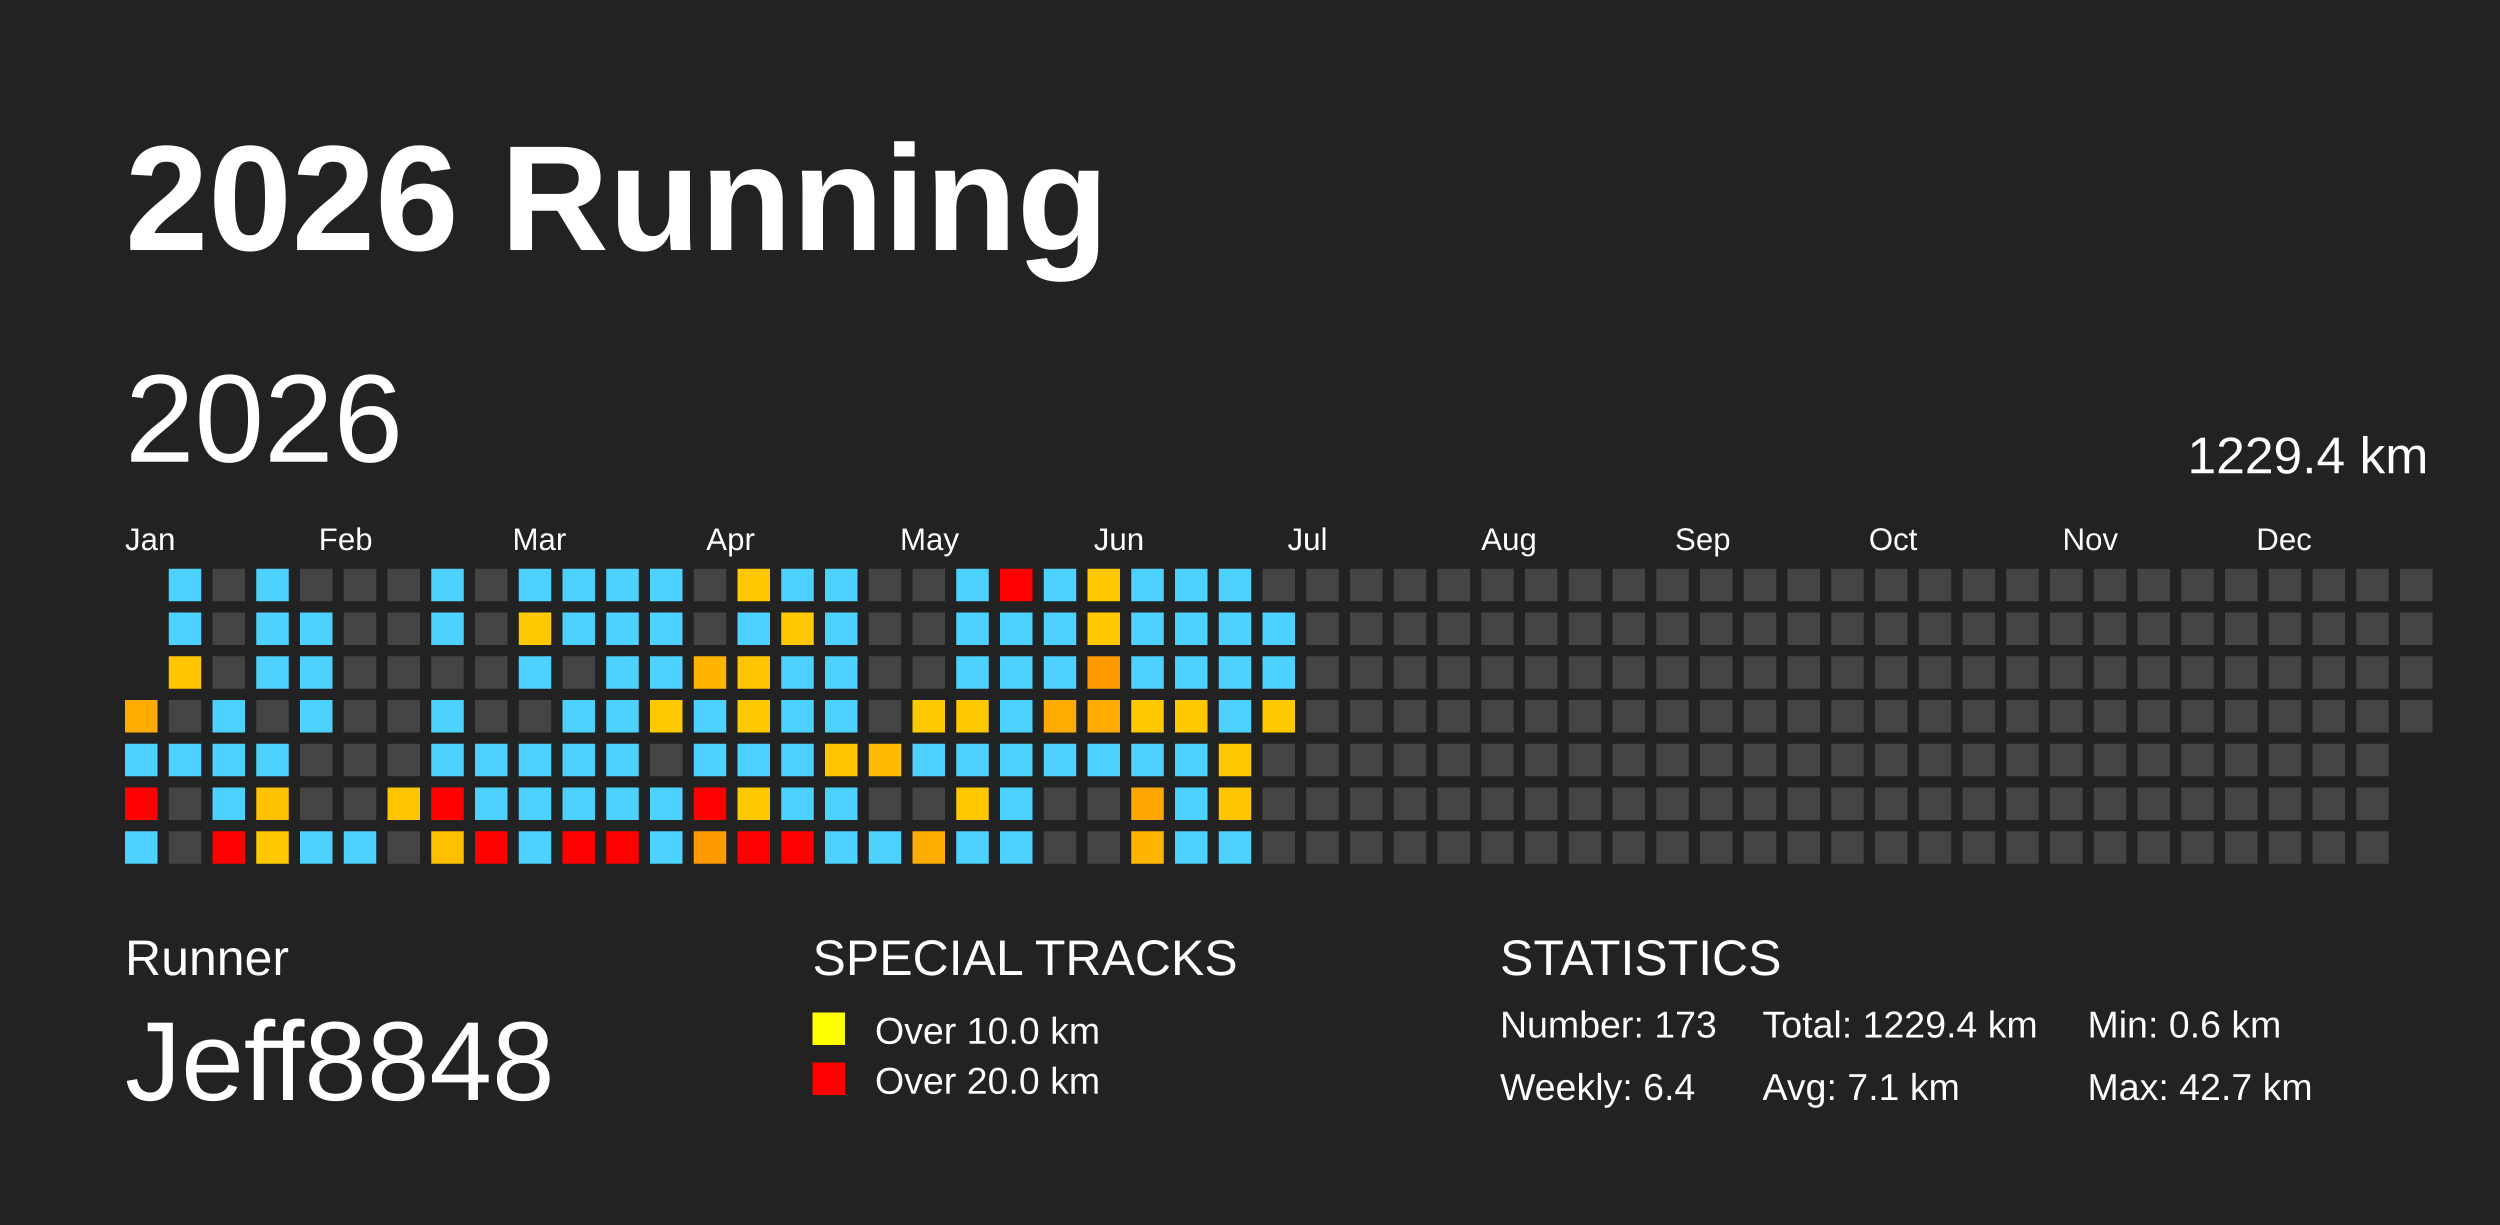
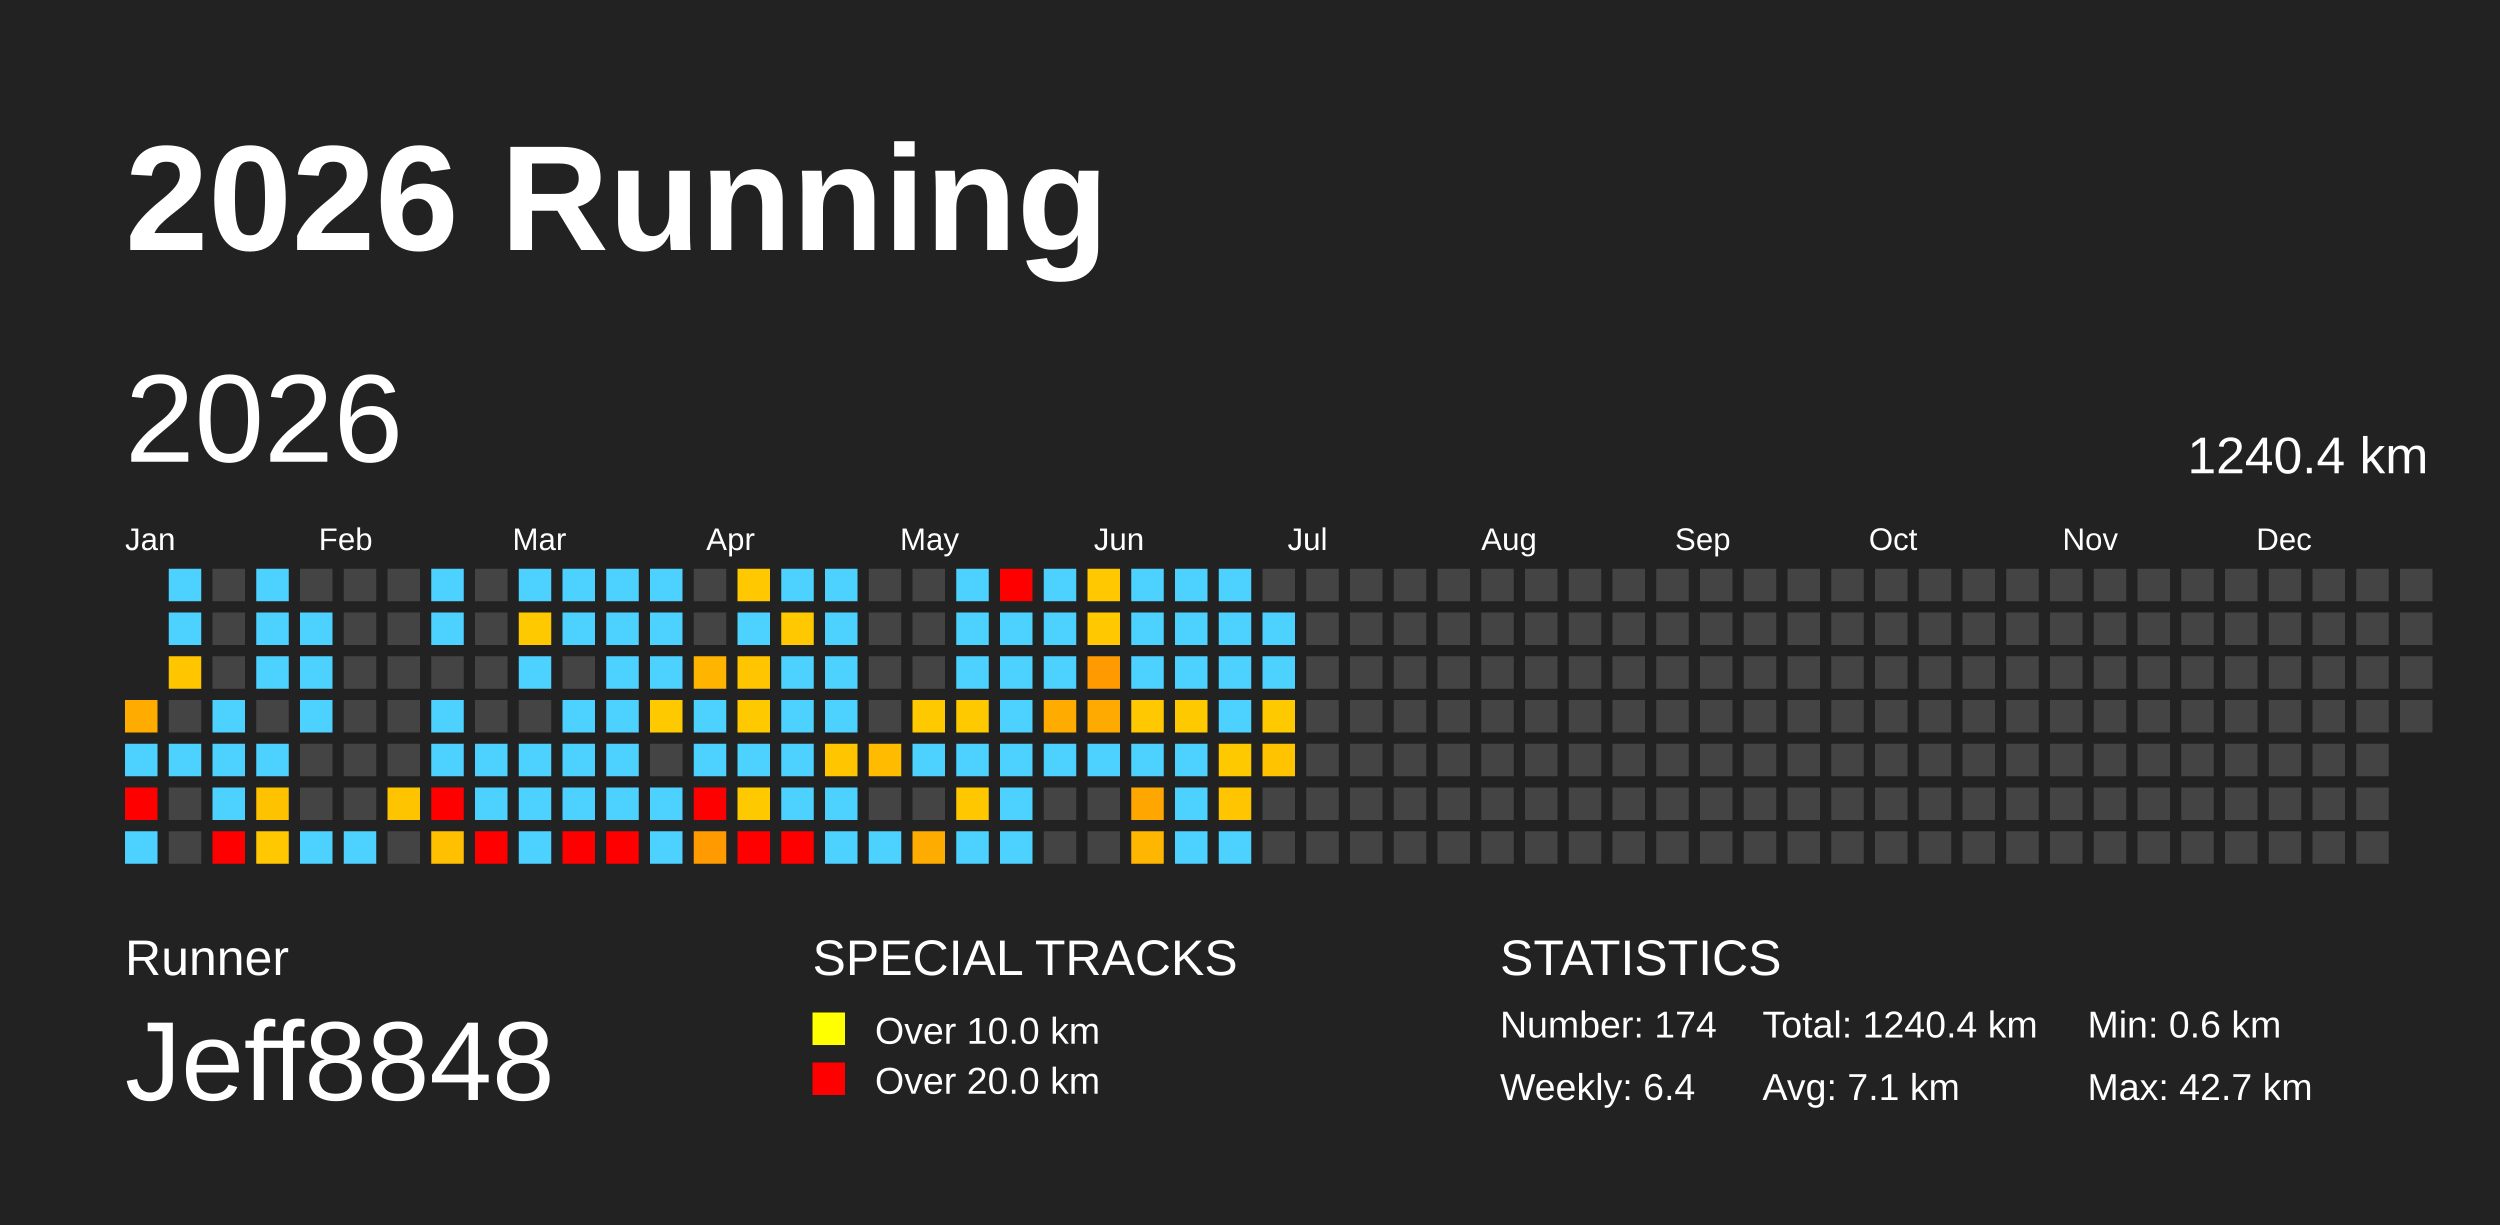
<svg xmlns="http://www.w3.org/2000/svg" baseProfile="full" height="98mm" version="1.1" viewBox="0,0,200,98" width="200mm">
  <defs />
  <rect fill="#222222" height="98" width="200" x="0" y="0" />
  <text fill="#FFFFFF" style="font-size:12px; font-family:Arial; font-weight:bold;" x="10" y="20">2026 Running</text>
  <text fill="#FFFFFF" style="font-size:4px; font-family:Arial" x="10" y="78">Runner</text>
  <text fill="#FFFFFF" style="font-size:9px; font-family:Arial" x="10" y="88">Jeff8848</text>
  <text fill="#FFFFFF" style="font-size:4px; font-family:Arial" x="65" y="78">SPECIAL TRACKS</text>
  <rect fill="yellow" height="2.6" width="2.6" x="65" y="81" />
  <text fill="#FFFFFF" style="font-size:3px; font-family:Arial" x="70" y="83.5">Over 10.0 km</text>
  <rect fill="red" height="2.6" width="2.6" x="65" y="85" />
  <text fill="#FFFFFF" style="font-size:3px; font-family:Arial" x="70" y="87.5">Over 20.0 km</text>
  <text fill="#FFFFFF" style="font-size:4px; font-family:Arial" x="120" y="78">STATISTICS</text>
-   <text fill="#FFFFFF" style="font-size:3px; font-family:Arial" x="120" y="83">Number: 173</text>
+   <text fill="#FFFFFF" style="font-size:3px; font-family:Arial" x="120" y="83">Number: 174</text>
  <text fill="#FFFFFF" style="font-size:3px; font-family:Arial" x="120" y="88">Weekly: 6.4</text>
-   <text fill="#FFFFFF" style="font-size:3px; font-family:Arial" x="141" y="83">Total: 1229.4 km</text>
+   <text fill="#FFFFFF" style="font-size:3px; font-family:Arial" x="141" y="83">Total: 1240.4 km</text>
  <text fill="#FFFFFF" style="font-size:3px; font-family:Arial" x="141" y="88">Avg: 7.1 km</text>
  <text fill="#FFFFFF" style="font-size:3px; font-family:Arial" x="167" y="83">Min: 0.6 km</text>
  <text fill="#FFFFFF" style="font-size:3px; font-family:Arial" x="167" y="88">Max: 42.7 km</text>
  <text dominant-baseline="hanging" fill="#FFFFFF" style="font-size:10.0px; font-family:Arial;" x="10" y="30">2026</text>
-   <text dominant-baseline="hanging" fill="#FFFFFF" style="font-size:4.125px; font-family:Arial;" x="175" y="35">1229.4 km</text>
+   <text dominant-baseline="hanging" fill="#FFFFFF" style="font-size:4.125px; font-family:Arial;" x="175" y="35">1240.4 km</text>
  <text fill="#FFFFFF" style="font-size:2.5px; font-family:Arial" x="10.0" y="44">Jan</text>
  <text fill="#FFFFFF" style="font-size:2.5px; font-family:Arial" x="25.5" y="44">Feb</text>
  <text fill="#FFFFFF" style="font-size:2.5px; font-family:Arial" x="41.0" y="44">Mar</text>
  <text fill="#FFFFFF" style="font-size:2.5px; font-family:Arial" x="56.5" y="44">Apr</text>
  <text fill="#FFFFFF" style="font-size:2.5px; font-family:Arial" x="72.0" y="44">May</text>
  <text fill="#FFFFFF" style="font-size:2.5px; font-family:Arial" x="87.5" y="44">Jun</text>
  <text fill="#FFFFFF" style="font-size:2.5px; font-family:Arial" x="103.0" y="44">Jul</text>
  <text fill="#FFFFFF" style="font-size:2.5px; font-family:Arial" x="118.5" y="44">Aug</text>
  <text fill="#FFFFFF" style="font-size:2.5px; font-family:Arial" x="134.0" y="44">Sep</text>
  <text fill="#FFFFFF" style="font-size:2.5px; font-family:Arial" x="149.5" y="44">Oct</text>
  <text fill="#FFFFFF" style="font-size:2.5px; font-family:Arial" x="165.0" y="44">Nov</text>
  <text fill="#FFFFFF" style="font-size:2.5px; font-family:Arial" x="180.5" y="44">Dec</text>
  <rect fill="#ffab00" height="2.6" width="2.6" x="10.0" y="56.0" />
  <rect fill="#4dd2ff" height="2.6" width="2.6" x="10.0" y="59.5" />
  <rect fill="red" height="2.6" width="2.6" x="10.0" y="63.0" />
  <rect fill="#4dd2ff" height="2.6" width="2.6" x="10.0" y="66.5" />
  <rect fill="#4dd2ff" height="2.6" width="2.6" x="13.5" y="45.5" />
  <rect fill="#4dd2ff" height="2.6" width="2.6" x="13.5" y="49.0" />
  <rect fill="#ffc600" height="2.6" width="2.6" x="13.5" y="52.5" />
  <rect fill="#444444" height="2.6" width="2.6" x="13.5" y="56.0" />
  <rect fill="#4dd2ff" height="2.6" width="2.6" x="13.5" y="59.5" />
  <rect fill="#444444" height="2.6" width="2.6" x="13.5" y="63.0" />
  <rect fill="#444444" height="2.6" width="2.6" x="13.5" y="66.5" />
  <rect fill="#444444" height="2.6" width="2.6" x="17.0" y="45.5" />
  <rect fill="#444444" height="2.6" width="2.6" x="17.0" y="49.0" />
  <rect fill="#444444" height="2.6" width="2.6" x="17.0" y="52.5" />
  <rect fill="#4dd2ff" height="2.6" width="2.6" x="17.0" y="56.0" />
  <rect fill="#4dd2ff" height="2.6" width="2.6" x="17.0" y="59.5" />
  <rect fill="#4dd2ff" height="2.6" width="2.6" x="17.0" y="63.0" />
  <rect fill="red" height="2.6" width="2.6" x="17.0" y="66.5" />
  <rect fill="#4dd2ff" height="2.6" width="2.6" x="20.5" y="45.5" />
  <rect fill="#4dd2ff" height="2.6" width="2.6" x="20.5" y="49.0" />
  <rect fill="#4dd2ff" height="2.6" width="2.6" x="20.5" y="52.5" />
  <rect fill="#444444" height="2.6" width="2.6" x="20.5" y="56.0" />
  <rect fill="#4dd2ff" height="2.6" width="2.6" x="20.5" y="59.5" />
  <rect fill="#ffc200" height="2.6" width="2.6" x="20.5" y="63.0" />
  <rect fill="#ffc800" height="2.6" width="2.6" x="20.5" y="66.5" />
  <rect fill="#444444" height="2.6" width="2.6" x="24.0" y="45.5" />
  <rect fill="#4dd2ff" height="2.6" width="2.6" x="24.0" y="49.0" />
  <rect fill="#4dd2ff" height="2.6" width="2.6" x="24.0" y="52.5" />
  <rect fill="#4dd2ff" height="2.6" width="2.6" x="24.0" y="56.0" />
  <rect fill="#444444" height="2.6" width="2.6" x="24.0" y="59.5" />
  <rect fill="#444444" height="2.6" width="2.6" x="24.0" y="63.0" />
  <rect fill="#4dd2ff" height="2.6" width="2.6" x="24.0" y="66.5" />
  <rect fill="#444444" height="2.6" width="2.6" x="27.5" y="45.5" />
  <rect fill="#444444" height="2.6" width="2.6" x="27.5" y="49.0" />
  <rect fill="#444444" height="2.6" width="2.6" x="27.5" y="52.5" />
  <rect fill="#444444" height="2.6" width="2.6" x="27.5" y="56.0" />
  <rect fill="#444444" height="2.6" width="2.6" x="27.5" y="59.5" />
  <rect fill="#444444" height="2.6" width="2.6" x="27.5" y="63.0" />
  <rect fill="#4dd2ff" height="2.6" width="2.6" x="27.5" y="66.5" />
  <rect fill="#444444" height="2.6" width="2.6" x="31.0" y="45.5" />
  <rect fill="#444444" height="2.6" width="2.6" x="31.0" y="49.0" />
  <rect fill="#444444" height="2.6" width="2.6" x="31.0" y="52.5" />
  <rect fill="#444444" height="2.6" width="2.6" x="31.0" y="56.0" />
  <rect fill="#444444" height="2.6" width="2.6" x="31.0" y="59.5" />
  <rect fill="#ffc400" height="2.6" width="2.6" x="31.0" y="63.0" />
  <rect fill="#444444" height="2.6" width="2.6" x="31.0" y="66.5" />
  <rect fill="#4dd2ff" height="2.6" width="2.6" x="34.5" y="45.5" />
  <rect fill="#4dd2ff" height="2.6" width="2.6" x="34.5" y="49.0" />
  <rect fill="#444444" height="2.6" width="2.6" x="34.5" y="52.5" />
  <rect fill="#4dd2ff" height="2.6" width="2.6" x="34.5" y="56.0" />
  <rect fill="#4dd2ff" height="2.6" width="2.6" x="34.5" y="59.5" />
  <rect fill="red" height="2.6" width="2.6" x="34.5" y="63.0" />
  <rect fill="#ffc000" height="2.6" width="2.6" x="34.5" y="66.5" />
  <rect fill="#444444" height="2.6" width="2.6" x="38.0" y="45.5" />
  <rect fill="#444444" height="2.6" width="2.6" x="38.0" y="49.0" />
  <rect fill="#444444" height="2.6" width="2.6" x="38.0" y="52.5" />
  <rect fill="#444444" height="2.6" width="2.6" x="38.0" y="56.0" />
  <rect fill="#4dd2ff" height="2.6" width="2.6" x="38.0" y="59.5" />
  <rect fill="#4dd2ff" height="2.6" width="2.6" x="38.0" y="63.0" />
  <rect fill="red" height="2.6" width="2.6" x="38.0" y="66.5" />
  <rect fill="#4dd2ff" height="2.6" width="2.6" x="41.5" y="45.5" />
  <rect fill="#ffc900" height="2.6" width="2.6" x="41.5" y="49.0" />
  <rect fill="#4dd2ff" height="2.6" width="2.6" x="41.5" y="52.5" />
  <rect fill="#444444" height="2.6" width="2.6" x="41.5" y="56.0" />
  <rect fill="#4dd2ff" height="2.6" width="2.6" x="41.5" y="59.5" />
  <rect fill="#4dd2ff" height="2.6" width="2.6" x="41.5" y="63.0" />
  <rect fill="#4dd2ff" height="2.6" width="2.6" x="41.5" y="66.5" />
  <rect fill="#4dd2ff" height="2.6" width="2.6" x="45.0" y="45.5" />
  <rect fill="#4dd2ff" height="2.6" width="2.6" x="45.0" y="49.0" />
  <rect fill="#444444" height="2.6" width="2.6" x="45.0" y="52.5" />
  <rect fill="#4dd2ff" height="2.6" width="2.6" x="45.0" y="56.0" />
  <rect fill="#4dd2ff" height="2.6" width="2.6" x="45.0" y="59.5" />
  <rect fill="#4dd2ff" height="2.6" width="2.6" x="45.0" y="63.0" />
  <rect fill="red" height="2.6" width="2.6" x="45.0" y="66.5" />
  <rect fill="#4dd2ff" height="2.6" width="2.6" x="48.5" y="45.5" />
  <rect fill="#4dd2ff" height="2.6" width="2.6" x="48.5" y="49.0" />
  <rect fill="#4dd2ff" height="2.6" width="2.6" x="48.5" y="52.5" />
  <rect fill="#4dd2ff" height="2.6" width="2.6" x="48.5" y="56.0" />
  <rect fill="#4dd2ff" height="2.6" width="2.6" x="48.5" y="59.5" />
  <rect fill="#4dd2ff" height="2.6" width="2.6" x="48.5" y="63.0" />
  <rect fill="red" height="2.6" width="2.6" x="48.5" y="66.5" />
  <rect fill="#4dd2ff" height="2.6" width="2.6" x="52.0" y="45.5" />
  <rect fill="#4dd2ff" height="2.6" width="2.6" x="52.0" y="49.0" />
  <rect fill="#4dd2ff" height="2.6" width="2.6" x="52.0" y="52.5" />
  <rect fill="#ffc900" height="2.6" width="2.6" x="52.0" y="56.0" />
  <rect fill="#444444" height="2.6" width="2.6" x="52.0" y="59.5" />
  <rect fill="#4dd2ff" height="2.6" width="2.6" x="52.0" y="63.0" />
  <rect fill="#4dd2ff" height="2.6" width="2.6" x="52.0" y="66.5" />
  <rect fill="#444444" height="2.6" width="2.6" x="55.5" y="45.5" />
  <rect fill="#444444" height="2.6" width="2.6" x="55.5" y="49.0" />
  <rect fill="#ffb400" height="2.6" width="2.6" x="55.5" y="52.5" />
  <rect fill="#4dd2ff" height="2.6" width="2.6" x="55.5" y="56.0" />
  <rect fill="#4dd2ff" height="2.6" width="2.6" x="55.5" y="59.5" />
  <rect fill="red" height="2.6" width="2.6" x="55.5" y="63.0" />
  <rect fill="#ff9b00" height="2.6" width="2.6" x="55.5" y="66.5" />
  <rect fill="#ffc800" height="2.6" width="2.6" x="59.0" y="45.5" />
  <rect fill="#4dd2ff" height="2.6" width="2.6" x="59.0" y="49.0" />
  <rect fill="#ffc500" height="2.6" width="2.6" x="59.0" y="52.5" />
  <rect fill="#ffc900" height="2.6" width="2.6" x="59.0" y="56.0" />
  <rect fill="#4dd2ff" height="2.6" width="2.6" x="59.0" y="59.5" />
  <rect fill="#ffc900" height="2.6" width="2.6" x="59.0" y="63.0" />
  <rect fill="red" height="2.6" width="2.6" x="59.0" y="66.5" />
  <rect fill="#4dd2ff" height="2.6" width="2.6" x="62.5" y="45.5" />
  <rect fill="#ffc800" height="2.6" width="2.6" x="62.5" y="49.0" />
  <rect fill="#4dd2ff" height="2.6" width="2.6" x="62.5" y="52.5" />
  <rect fill="#4dd2ff" height="2.6" width="2.6" x="62.5" y="56.0" />
  <rect fill="#4dd2ff" height="2.6" width="2.6" x="62.5" y="59.5" />
  <rect fill="#4dd2ff" height="2.6" width="2.6" x="62.5" y="63.0" />
  <rect fill="red" height="2.6" width="2.6" x="62.5" y="66.5" />
  <rect fill="#4dd2ff" height="2.6" width="2.6" x="66.0" y="45.5" />
  <rect fill="#4dd2ff" height="2.6" width="2.6" x="66.0" y="49.0" />
  <rect fill="#4dd2ff" height="2.6" width="2.6" x="66.0" y="52.5" />
  <rect fill="#4dd2ff" height="2.6" width="2.6" x="66.0" y="56.0" />
  <rect fill="#ffc600" height="2.6" width="2.6" x="66.0" y="59.5" />
  <rect fill="#4dd2ff" height="2.6" width="2.6" x="66.0" y="63.0" />
  <rect fill="#4dd2ff" height="2.6" width="2.6" x="66.0" y="66.5" />
  <rect fill="#444444" height="2.6" width="2.6" x="69.5" y="45.5" />
  <rect fill="#444444" height="2.6" width="2.6" x="69.5" y="49.0" />
  <rect fill="#444444" height="2.6" width="2.6" x="69.5" y="52.5" />
  <rect fill="#444444" height="2.6" width="2.6" x="69.5" y="56.0" />
  <rect fill="#ffbb00" height="2.6" width="2.6" x="69.5" y="59.5" />
  <rect fill="#444444" height="2.6" width="2.6" x="69.5" y="63.0" />
  <rect fill="#4dd2ff" height="2.6" width="2.6" x="69.5" y="66.5" />
  <rect fill="#444444" height="2.6" width="2.6" x="73.0" y="45.5" />
  <rect fill="#444444" height="2.6" width="2.6" x="73.0" y="49.0" />
  <rect fill="#444444" height="2.6" width="2.6" x="73.0" y="52.5" />
  <rect fill="#ffc900" height="2.6" width="2.6" x="73.0" y="56.0" />
  <rect fill="#4dd2ff" height="2.6" width="2.6" x="73.0" y="59.5" />
  <rect fill="#444444" height="2.6" width="2.6" x="73.0" y="63.0" />
  <rect fill="#ffac00" height="2.6" width="2.6" x="73.0" y="66.5" />
  <rect fill="#4dd2ff" height="2.6" width="2.6" x="76.5" y="45.5" />
  <rect fill="#4dd2ff" height="2.6" width="2.6" x="76.5" y="49.0" />
  <rect fill="#4dd2ff" height="2.6" width="2.6" x="76.5" y="52.5" />
  <rect fill="#ffc900" height="2.6" width="2.6" x="76.5" y="56.0" />
  <rect fill="#4dd2ff" height="2.6" width="2.6" x="76.5" y="59.5" />
  <rect fill="#ffc700" height="2.6" width="2.6" x="76.5" y="63.0" />
  <rect fill="#4dd2ff" height="2.6" width="2.6" x="76.5" y="66.5" />
  <rect fill="red" height="2.6" width="2.6" x="80.0" y="45.5" />
  <rect fill="#4dd2ff" height="2.6" width="2.6" x="80.0" y="49.0" />
  <rect fill="#4dd2ff" height="2.6" width="2.6" x="80.0" y="52.5" />
  <rect fill="#4dd2ff" height="2.6" width="2.6" x="80.0" y="56.0" />
  <rect fill="#4dd2ff" height="2.6" width="2.6" x="80.0" y="59.5" />
  <rect fill="#4dd2ff" height="2.6" width="2.6" x="80.0" y="63.0" />
  <rect fill="#4dd2ff" height="2.6" width="2.6" x="80.0" y="66.5" />
  <rect fill="#4dd2ff" height="2.6" width="2.6" x="83.5" y="45.5" />
  <rect fill="#4dd2ff" height="2.6" width="2.6" x="83.5" y="49.0" />
  <rect fill="#4dd2ff" height="2.6" width="2.6" x="83.5" y="52.5" />
  <rect fill="#ffab00" height="2.6" width="2.6" x="83.5" y="56.0" />
  <rect fill="#4dd2ff" height="2.6" width="2.6" x="83.5" y="59.5" />
  <rect fill="#444444" height="2.6" width="2.6" x="83.5" y="63.0" />
  <rect fill="#444444" height="2.6" width="2.6" x="83.5" y="66.5" />
  <rect fill="#ffc800" height="2.6" width="2.6" x="87.0" y="45.5" />
  <rect fill="#ffc800" height="2.6" width="2.6" x="87.0" y="49.0" />
  <rect fill="#ff9b00" height="2.6" width="2.6" x="87.0" y="52.5" />
  <rect fill="#ffaa00" height="2.6" width="2.6" x="87.0" y="56.0" />
  <rect fill="#4dd2ff" height="2.6" width="2.6" x="87.0" y="59.5" />
  <rect fill="#444444" height="2.6" width="2.6" x="87.0" y="63.0" />
  <rect fill="#444444" height="2.6" width="2.6" x="87.0" y="66.5" />
  <rect fill="#4dd2ff" height="2.6" width="2.6" x="90.5" y="45.5" />
  <rect fill="#4dd2ff" height="2.6" width="2.6" x="90.5" y="49.0" />
  <rect fill="#4dd2ff" height="2.6" width="2.6" x="90.5" y="52.5" />
  <rect fill="#ffc800" height="2.6" width="2.6" x="90.5" y="56.0" />
  <rect fill="#4dd2ff" height="2.6" width="2.6" x="90.5" y="59.5" />
  <rect fill="#ffa600" height="2.6" width="2.6" x="90.5" y="63.0" />
  <rect fill="#ffb600" height="2.6" width="2.6" x="90.5" y="66.5" />
  <rect fill="#4dd2ff" height="2.6" width="2.6" x="94.0" y="45.5" />
  <rect fill="#4dd2ff" height="2.6" width="2.6" x="94.0" y="49.0" />
  <rect fill="#4dd2ff" height="2.6" width="2.6" x="94.0" y="52.5" />
  <rect fill="#ffc900" height="2.6" width="2.6" x="94.0" y="56.0" />
  <rect fill="#4dd2ff" height="2.6" width="2.6" x="94.0" y="59.5" />
  <rect fill="#4dd2ff" height="2.6" width="2.6" x="94.0" y="63.0" />
  <rect fill="#4dd2ff" height="2.6" width="2.6" x="94.0" y="66.5" />
  <rect fill="#4dd2ff" height="2.6" width="2.6" x="97.5" y="45.5" />
  <rect fill="#4dd2ff" height="2.6" width="2.6" x="97.5" y="49.0" />
  <rect fill="#4dd2ff" height="2.6" width="2.6" x="97.5" y="52.5" />
  <rect fill="#4dd2ff" height="2.6" width="2.6" x="97.5" y="56.0" />
  <rect fill="#ffc900" height="2.6" width="2.6" x="97.5" y="59.5" />
  <rect fill="#ffc500" height="2.6" width="2.6" x="97.5" y="63.0" />
  <rect fill="#4dd2ff" height="2.6" width="2.6" x="97.5" y="66.5" />
  <rect fill="#444444" height="2.6" width="2.6" x="101.0" y="45.5" />
  <rect fill="#4dd2ff" height="2.6" width="2.6" x="101.0" y="49.0" />
  <rect fill="#4dd2ff" height="2.6" width="2.6" x="101.0" y="52.5" />
  <rect fill="#ffc900" height="2.6" width="2.6" x="101.0" y="56.0" />
-   <rect fill="#444444" height="2.6" width="2.6" x="101.0" y="59.5" />
+   <rect fill="#ffc300" height="2.6" width="2.6" x="101.0" y="59.5" />
  <rect fill="#444444" height="2.6" width="2.6" x="101.0" y="63.0" />
  <rect fill="#444444" height="2.6" width="2.6" x="101.0" y="66.5" />
  <rect fill="#444444" height="2.6" width="2.6" x="104.5" y="45.5" />
  <rect fill="#444444" height="2.6" width="2.6" x="104.5" y="49.0" />
  <rect fill="#444444" height="2.6" width="2.6" x="104.5" y="52.5" />
  <rect fill="#444444" height="2.6" width="2.6" x="104.5" y="56.0" />
  <rect fill="#444444" height="2.6" width="2.6" x="104.5" y="59.5" />
  <rect fill="#444444" height="2.6" width="2.6" x="104.5" y="63.0" />
  <rect fill="#444444" height="2.6" width="2.6" x="104.5" y="66.5" />
  <rect fill="#444444" height="2.6" width="2.6" x="108.0" y="45.5" />
  <rect fill="#444444" height="2.6" width="2.6" x="108.0" y="49.0" />
  <rect fill="#444444" height="2.6" width="2.6" x="108.0" y="52.5" />
  <rect fill="#444444" height="2.6" width="2.6" x="108.0" y="56.0" />
  <rect fill="#444444" height="2.6" width="2.6" x="108.0" y="59.5" />
  <rect fill="#444444" height="2.6" width="2.6" x="108.0" y="63.0" />
  <rect fill="#444444" height="2.6" width="2.6" x="108.0" y="66.5" />
  <rect fill="#444444" height="2.6" width="2.6" x="111.5" y="45.5" />
  <rect fill="#444444" height="2.6" width="2.6" x="111.5" y="49.0" />
  <rect fill="#444444" height="2.6" width="2.6" x="111.5" y="52.5" />
  <rect fill="#444444" height="2.6" width="2.6" x="111.5" y="56.0" />
  <rect fill="#444444" height="2.6" width="2.6" x="111.5" y="59.5" />
  <rect fill="#444444" height="2.6" width="2.6" x="111.5" y="63.0" />
  <rect fill="#444444" height="2.6" width="2.6" x="111.5" y="66.5" />
  <rect fill="#444444" height="2.6" width="2.6" x="115.0" y="45.5" />
  <rect fill="#444444" height="2.6" width="2.6" x="115.0" y="49.0" />
  <rect fill="#444444" height="2.6" width="2.6" x="115.0" y="52.5" />
  <rect fill="#444444" height="2.6" width="2.6" x="115.0" y="56.0" />
  <rect fill="#444444" height="2.6" width="2.6" x="115.0" y="59.5" />
  <rect fill="#444444" height="2.6" width="2.6" x="115.0" y="63.0" />
  <rect fill="#444444" height="2.6" width="2.6" x="115.0" y="66.5" />
  <rect fill="#444444" height="2.6" width="2.6" x="118.5" y="45.5" />
  <rect fill="#444444" height="2.6" width="2.6" x="118.5" y="49.0" />
  <rect fill="#444444" height="2.6" width="2.6" x="118.5" y="52.5" />
  <rect fill="#444444" height="2.6" width="2.6" x="118.5" y="56.0" />
  <rect fill="#444444" height="2.6" width="2.6" x="118.5" y="59.5" />
  <rect fill="#444444" height="2.6" width="2.6" x="118.5" y="63.0" />
  <rect fill="#444444" height="2.6" width="2.6" x="118.5" y="66.5" />
  <rect fill="#444444" height="2.6" width="2.6" x="122.0" y="45.5" />
  <rect fill="#444444" height="2.6" width="2.6" x="122.0" y="49.0" />
  <rect fill="#444444" height="2.6" width="2.6" x="122.0" y="52.5" />
  <rect fill="#444444" height="2.6" width="2.6" x="122.0" y="56.0" />
  <rect fill="#444444" height="2.6" width="2.6" x="122.0" y="59.5" />
  <rect fill="#444444" height="2.6" width="2.6" x="122.0" y="63.0" />
  <rect fill="#444444" height="2.6" width="2.6" x="122.0" y="66.5" />
  <rect fill="#444444" height="2.6" width="2.6" x="125.5" y="45.5" />
  <rect fill="#444444" height="2.6" width="2.6" x="125.5" y="49.0" />
  <rect fill="#444444" height="2.6" width="2.6" x="125.5" y="52.5" />
  <rect fill="#444444" height="2.6" width="2.6" x="125.5" y="56.0" />
  <rect fill="#444444" height="2.6" width="2.6" x="125.5" y="59.5" />
  <rect fill="#444444" height="2.6" width="2.6" x="125.5" y="63.0" />
  <rect fill="#444444" height="2.6" width="2.6" x="125.5" y="66.5" />
  <rect fill="#444444" height="2.6" width="2.6" x="129.0" y="45.5" />
  <rect fill="#444444" height="2.6" width="2.6" x="129.0" y="49.0" />
  <rect fill="#444444" height="2.6" width="2.6" x="129.0" y="52.5" />
  <rect fill="#444444" height="2.6" width="2.6" x="129.0" y="56.0" />
  <rect fill="#444444" height="2.6" width="2.6" x="129.0" y="59.5" />
  <rect fill="#444444" height="2.6" width="2.6" x="129.0" y="63.0" />
  <rect fill="#444444" height="2.6" width="2.6" x="129.0" y="66.5" />
  <rect fill="#444444" height="2.6" width="2.6" x="132.5" y="45.5" />
  <rect fill="#444444" height="2.6" width="2.6" x="132.5" y="49.0" />
  <rect fill="#444444" height="2.6" width="2.6" x="132.5" y="52.5" />
  <rect fill="#444444" height="2.6" width="2.6" x="132.5" y="56.0" />
  <rect fill="#444444" height="2.6" width="2.6" x="132.5" y="59.5" />
  <rect fill="#444444" height="2.6" width="2.6" x="132.5" y="63.0" />
  <rect fill="#444444" height="2.6" width="2.6" x="132.5" y="66.5" />
  <rect fill="#444444" height="2.6" width="2.6" x="136.0" y="45.5" />
  <rect fill="#444444" height="2.6" width="2.6" x="136.0" y="49.0" />
  <rect fill="#444444" height="2.6" width="2.6" x="136.0" y="52.5" />
  <rect fill="#444444" height="2.6" width="2.6" x="136.0" y="56.0" />
  <rect fill="#444444" height="2.6" width="2.6" x="136.0" y="59.5" />
  <rect fill="#444444" height="2.6" width="2.6" x="136.0" y="63.0" />
  <rect fill="#444444" height="2.6" width="2.6" x="136.0" y="66.5" />
  <rect fill="#444444" height="2.6" width="2.6" x="139.5" y="45.5" />
  <rect fill="#444444" height="2.6" width="2.6" x="139.5" y="49.0" />
  <rect fill="#444444" height="2.6" width="2.6" x="139.5" y="52.5" />
  <rect fill="#444444" height="2.6" width="2.6" x="139.5" y="56.0" />
  <rect fill="#444444" height="2.6" width="2.6" x="139.5" y="59.5" />
  <rect fill="#444444" height="2.6" width="2.6" x="139.5" y="63.0" />
  <rect fill="#444444" height="2.6" width="2.6" x="139.5" y="66.5" />
  <rect fill="#444444" height="2.6" width="2.6" x="143.0" y="45.5" />
  <rect fill="#444444" height="2.6" width="2.6" x="143.0" y="49.0" />
  <rect fill="#444444" height="2.6" width="2.6" x="143.0" y="52.5" />
  <rect fill="#444444" height="2.6" width="2.6" x="143.0" y="56.0" />
  <rect fill="#444444" height="2.6" width="2.6" x="143.0" y="59.5" />
  <rect fill="#444444" height="2.6" width="2.6" x="143.0" y="63.0" />
  <rect fill="#444444" height="2.6" width="2.6" x="143.0" y="66.5" />
  <rect fill="#444444" height="2.6" width="2.6" x="146.5" y="45.5" />
  <rect fill="#444444" height="2.6" width="2.6" x="146.5" y="49.0" />
  <rect fill="#444444" height="2.6" width="2.6" x="146.5" y="52.5" />
  <rect fill="#444444" height="2.6" width="2.6" x="146.5" y="56.0" />
  <rect fill="#444444" height="2.6" width="2.6" x="146.5" y="59.5" />
  <rect fill="#444444" height="2.6" width="2.6" x="146.5" y="63.0" />
  <rect fill="#444444" height="2.6" width="2.6" x="146.5" y="66.5" />
  <rect fill="#444444" height="2.6" width="2.6" x="150.0" y="45.5" />
  <rect fill="#444444" height="2.6" width="2.6" x="150.0" y="49.0" />
  <rect fill="#444444" height="2.6" width="2.6" x="150.0" y="52.5" />
  <rect fill="#444444" height="2.6" width="2.6" x="150.0" y="56.0" />
  <rect fill="#444444" height="2.6" width="2.6" x="150.0" y="59.5" />
  <rect fill="#444444" height="2.6" width="2.6" x="150.0" y="63.0" />
  <rect fill="#444444" height="2.6" width="2.6" x="150.0" y="66.5" />
  <rect fill="#444444" height="2.6" width="2.6" x="153.5" y="45.5" />
  <rect fill="#444444" height="2.6" width="2.6" x="153.5" y="49.0" />
  <rect fill="#444444" height="2.6" width="2.6" x="153.5" y="52.5" />
  <rect fill="#444444" height="2.6" width="2.6" x="153.5" y="56.0" />
  <rect fill="#444444" height="2.6" width="2.6" x="153.5" y="59.5" />
  <rect fill="#444444" height="2.6" width="2.6" x="153.5" y="63.0" />
  <rect fill="#444444" height="2.6" width="2.6" x="153.5" y="66.5" />
  <rect fill="#444444" height="2.6" width="2.6" x="157.0" y="45.5" />
  <rect fill="#444444" height="2.6" width="2.6" x="157.0" y="49.0" />
  <rect fill="#444444" height="2.6" width="2.6" x="157.0" y="52.5" />
  <rect fill="#444444" height="2.6" width="2.6" x="157.0" y="56.0" />
  <rect fill="#444444" height="2.6" width="2.6" x="157.0" y="59.5" />
  <rect fill="#444444" height="2.6" width="2.6" x="157.0" y="63.0" />
  <rect fill="#444444" height="2.6" width="2.6" x="157.0" y="66.5" />
  <rect fill="#444444" height="2.6" width="2.6" x="160.5" y="45.5" />
  <rect fill="#444444" height="2.6" width="2.6" x="160.5" y="49.0" />
  <rect fill="#444444" height="2.6" width="2.6" x="160.5" y="52.5" />
  <rect fill="#444444" height="2.6" width="2.6" x="160.5" y="56.0" />
  <rect fill="#444444" height="2.6" width="2.6" x="160.5" y="59.5" />
  <rect fill="#444444" height="2.6" width="2.6" x="160.5" y="63.0" />
  <rect fill="#444444" height="2.6" width="2.6" x="160.5" y="66.5" />
  <rect fill="#444444" height="2.6" width="2.6" x="164.0" y="45.5" />
  <rect fill="#444444" height="2.6" width="2.6" x="164.0" y="49.0" />
  <rect fill="#444444" height="2.6" width="2.6" x="164.0" y="52.5" />
  <rect fill="#444444" height="2.6" width="2.6" x="164.0" y="56.0" />
  <rect fill="#444444" height="2.6" width="2.6" x="164.0" y="59.5" />
  <rect fill="#444444" height="2.6" width="2.6" x="164.0" y="63.0" />
  <rect fill="#444444" height="2.6" width="2.6" x="164.0" y="66.5" />
  <rect fill="#444444" height="2.6" width="2.6" x="167.5" y="45.5" />
  <rect fill="#444444" height="2.6" width="2.6" x="167.5" y="49.0" />
  <rect fill="#444444" height="2.6" width="2.6" x="167.5" y="52.5" />
  <rect fill="#444444" height="2.6" width="2.6" x="167.5" y="56.0" />
  <rect fill="#444444" height="2.6" width="2.6" x="167.5" y="59.5" />
  <rect fill="#444444" height="2.6" width="2.6" x="167.5" y="63.0" />
  <rect fill="#444444" height="2.6" width="2.6" x="167.5" y="66.5" />
  <rect fill="#444444" height="2.6" width="2.6" x="171.0" y="45.5" />
  <rect fill="#444444" height="2.6" width="2.6" x="171.0" y="49.0" />
  <rect fill="#444444" height="2.6" width="2.6" x="171.0" y="52.5" />
  <rect fill="#444444" height="2.6" width="2.6" x="171.0" y="56.0" />
  <rect fill="#444444" height="2.6" width="2.6" x="171.0" y="59.5" />
  <rect fill="#444444" height="2.6" width="2.6" x="171.0" y="63.0" />
  <rect fill="#444444" height="2.6" width="2.6" x="171.0" y="66.5" />
  <rect fill="#444444" height="2.6" width="2.6" x="174.5" y="45.5" />
  <rect fill="#444444" height="2.6" width="2.6" x="174.5" y="49.0" />
  <rect fill="#444444" height="2.6" width="2.6" x="174.5" y="52.5" />
  <rect fill="#444444" height="2.6" width="2.6" x="174.5" y="56.0" />
  <rect fill="#444444" height="2.6" width="2.6" x="174.5" y="59.5" />
  <rect fill="#444444" height="2.6" width="2.6" x="174.5" y="63.0" />
  <rect fill="#444444" height="2.6" width="2.6" x="174.5" y="66.5" />
  <rect fill="#444444" height="2.6" width="2.6" x="178.0" y="45.5" />
  <rect fill="#444444" height="2.6" width="2.6" x="178.0" y="49.0" />
  <rect fill="#444444" height="2.6" width="2.6" x="178.0" y="52.5" />
  <rect fill="#444444" height="2.6" width="2.6" x="178.0" y="56.0" />
  <rect fill="#444444" height="2.6" width="2.6" x="178.0" y="59.5" />
  <rect fill="#444444" height="2.6" width="2.6" x="178.0" y="63.0" />
  <rect fill="#444444" height="2.6" width="2.6" x="178.0" y="66.5" />
  <rect fill="#444444" height="2.6" width="2.6" x="181.5" y="45.5" />
  <rect fill="#444444" height="2.6" width="2.6" x="181.5" y="49.0" />
  <rect fill="#444444" height="2.6" width="2.6" x="181.5" y="52.5" />
  <rect fill="#444444" height="2.6" width="2.6" x="181.5" y="56.0" />
  <rect fill="#444444" height="2.6" width="2.6" x="181.5" y="59.5" />
  <rect fill="#444444" height="2.6" width="2.6" x="181.5" y="63.0" />
  <rect fill="#444444" height="2.6" width="2.6" x="181.5" y="66.5" />
  <rect fill="#444444" height="2.6" width="2.6" x="185.0" y="45.5" />
  <rect fill="#444444" height="2.6" width="2.6" x="185.0" y="49.0" />
  <rect fill="#444444" height="2.6" width="2.6" x="185.0" y="52.5" />
  <rect fill="#444444" height="2.6" width="2.6" x="185.0" y="56.0" />
  <rect fill="#444444" height="2.6" width="2.6" x="185.0" y="59.5" />
  <rect fill="#444444" height="2.6" width="2.6" x="185.0" y="63.0" />
  <rect fill="#444444" height="2.6" width="2.6" x="185.0" y="66.5" />
  <rect fill="#444444" height="2.6" width="2.6" x="188.5" y="45.5" />
  <rect fill="#444444" height="2.6" width="2.6" x="188.5" y="49.0" />
  <rect fill="#444444" height="2.6" width="2.6" x="188.5" y="52.5" />
  <rect fill="#444444" height="2.6" width="2.6" x="188.5" y="56.0" />
  <rect fill="#444444" height="2.6" width="2.6" x="188.5" y="59.5" />
  <rect fill="#444444" height="2.6" width="2.6" x="188.5" y="63.0" />
  <rect fill="#444444" height="2.6" width="2.6" x="188.5" y="66.5" />
  <rect fill="#444444" height="2.6" width="2.6" x="192.0" y="45.5" />
  <rect fill="#444444" height="2.6" width="2.6" x="192.0" y="49.0" />
  <rect fill="#444444" height="2.6" width="2.6" x="192.0" y="52.5" />
  <rect fill="#444444" height="2.6" width="2.6" x="192.0" y="56.0" />
</svg>
